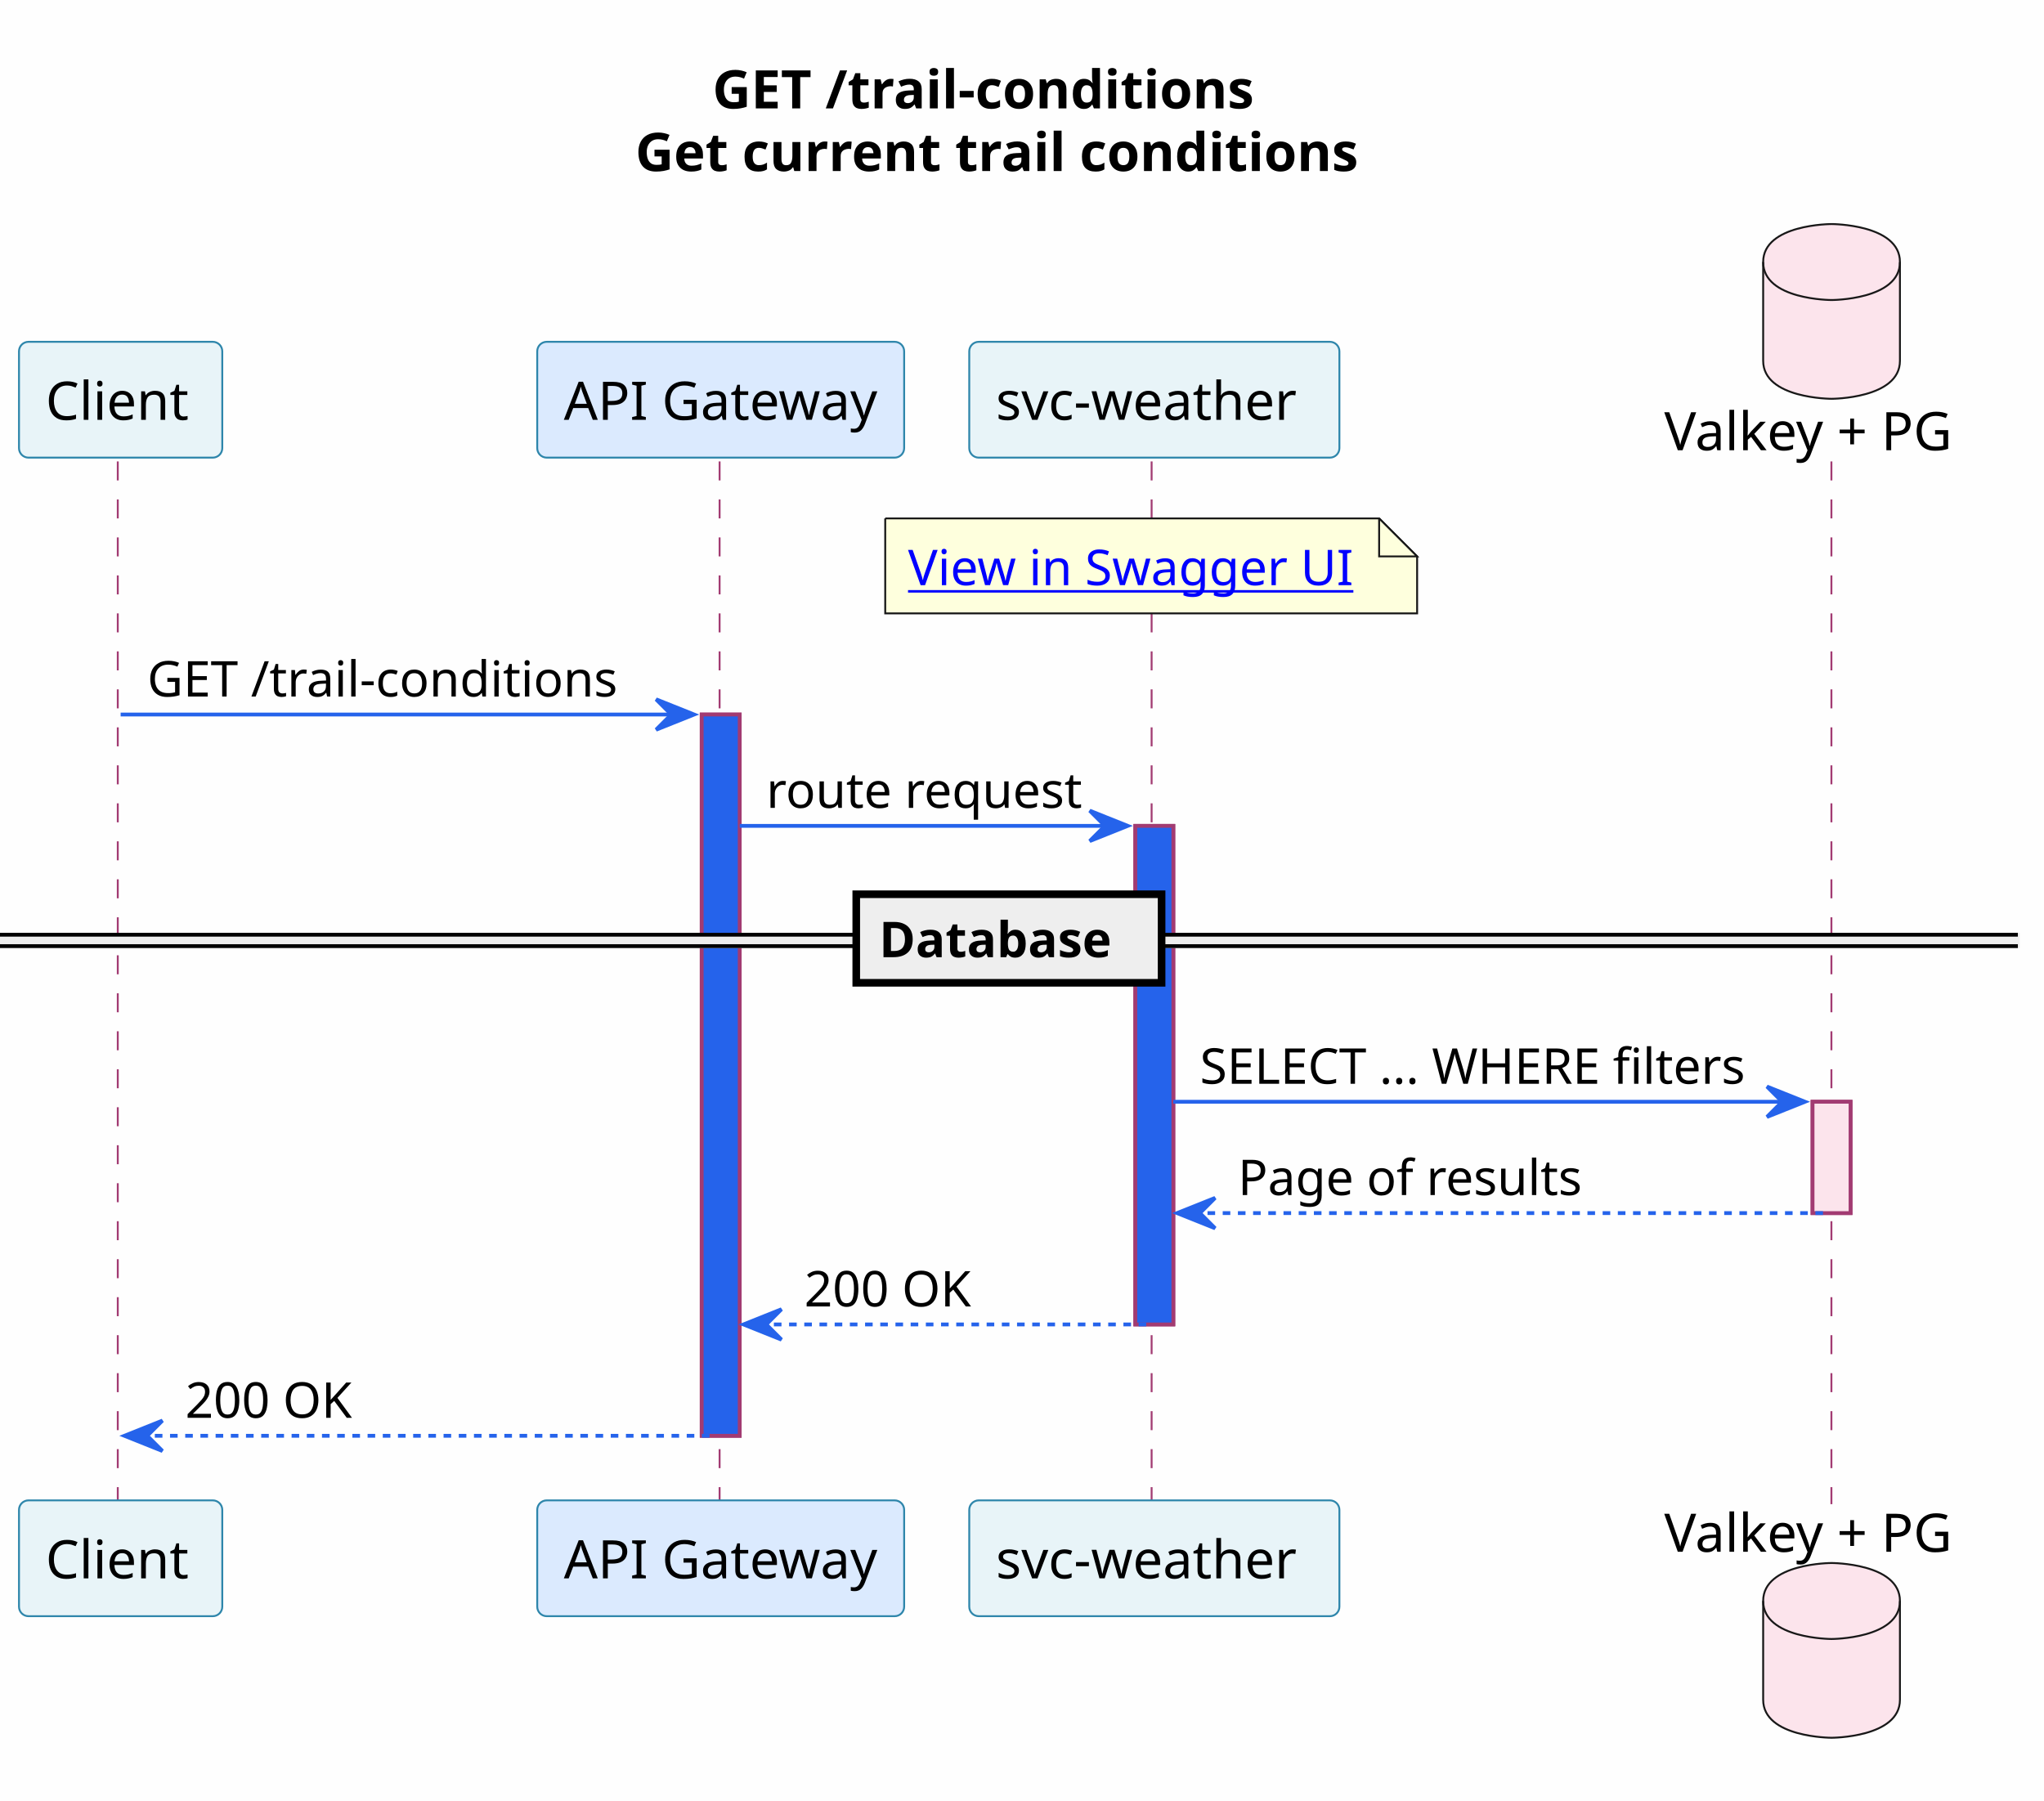
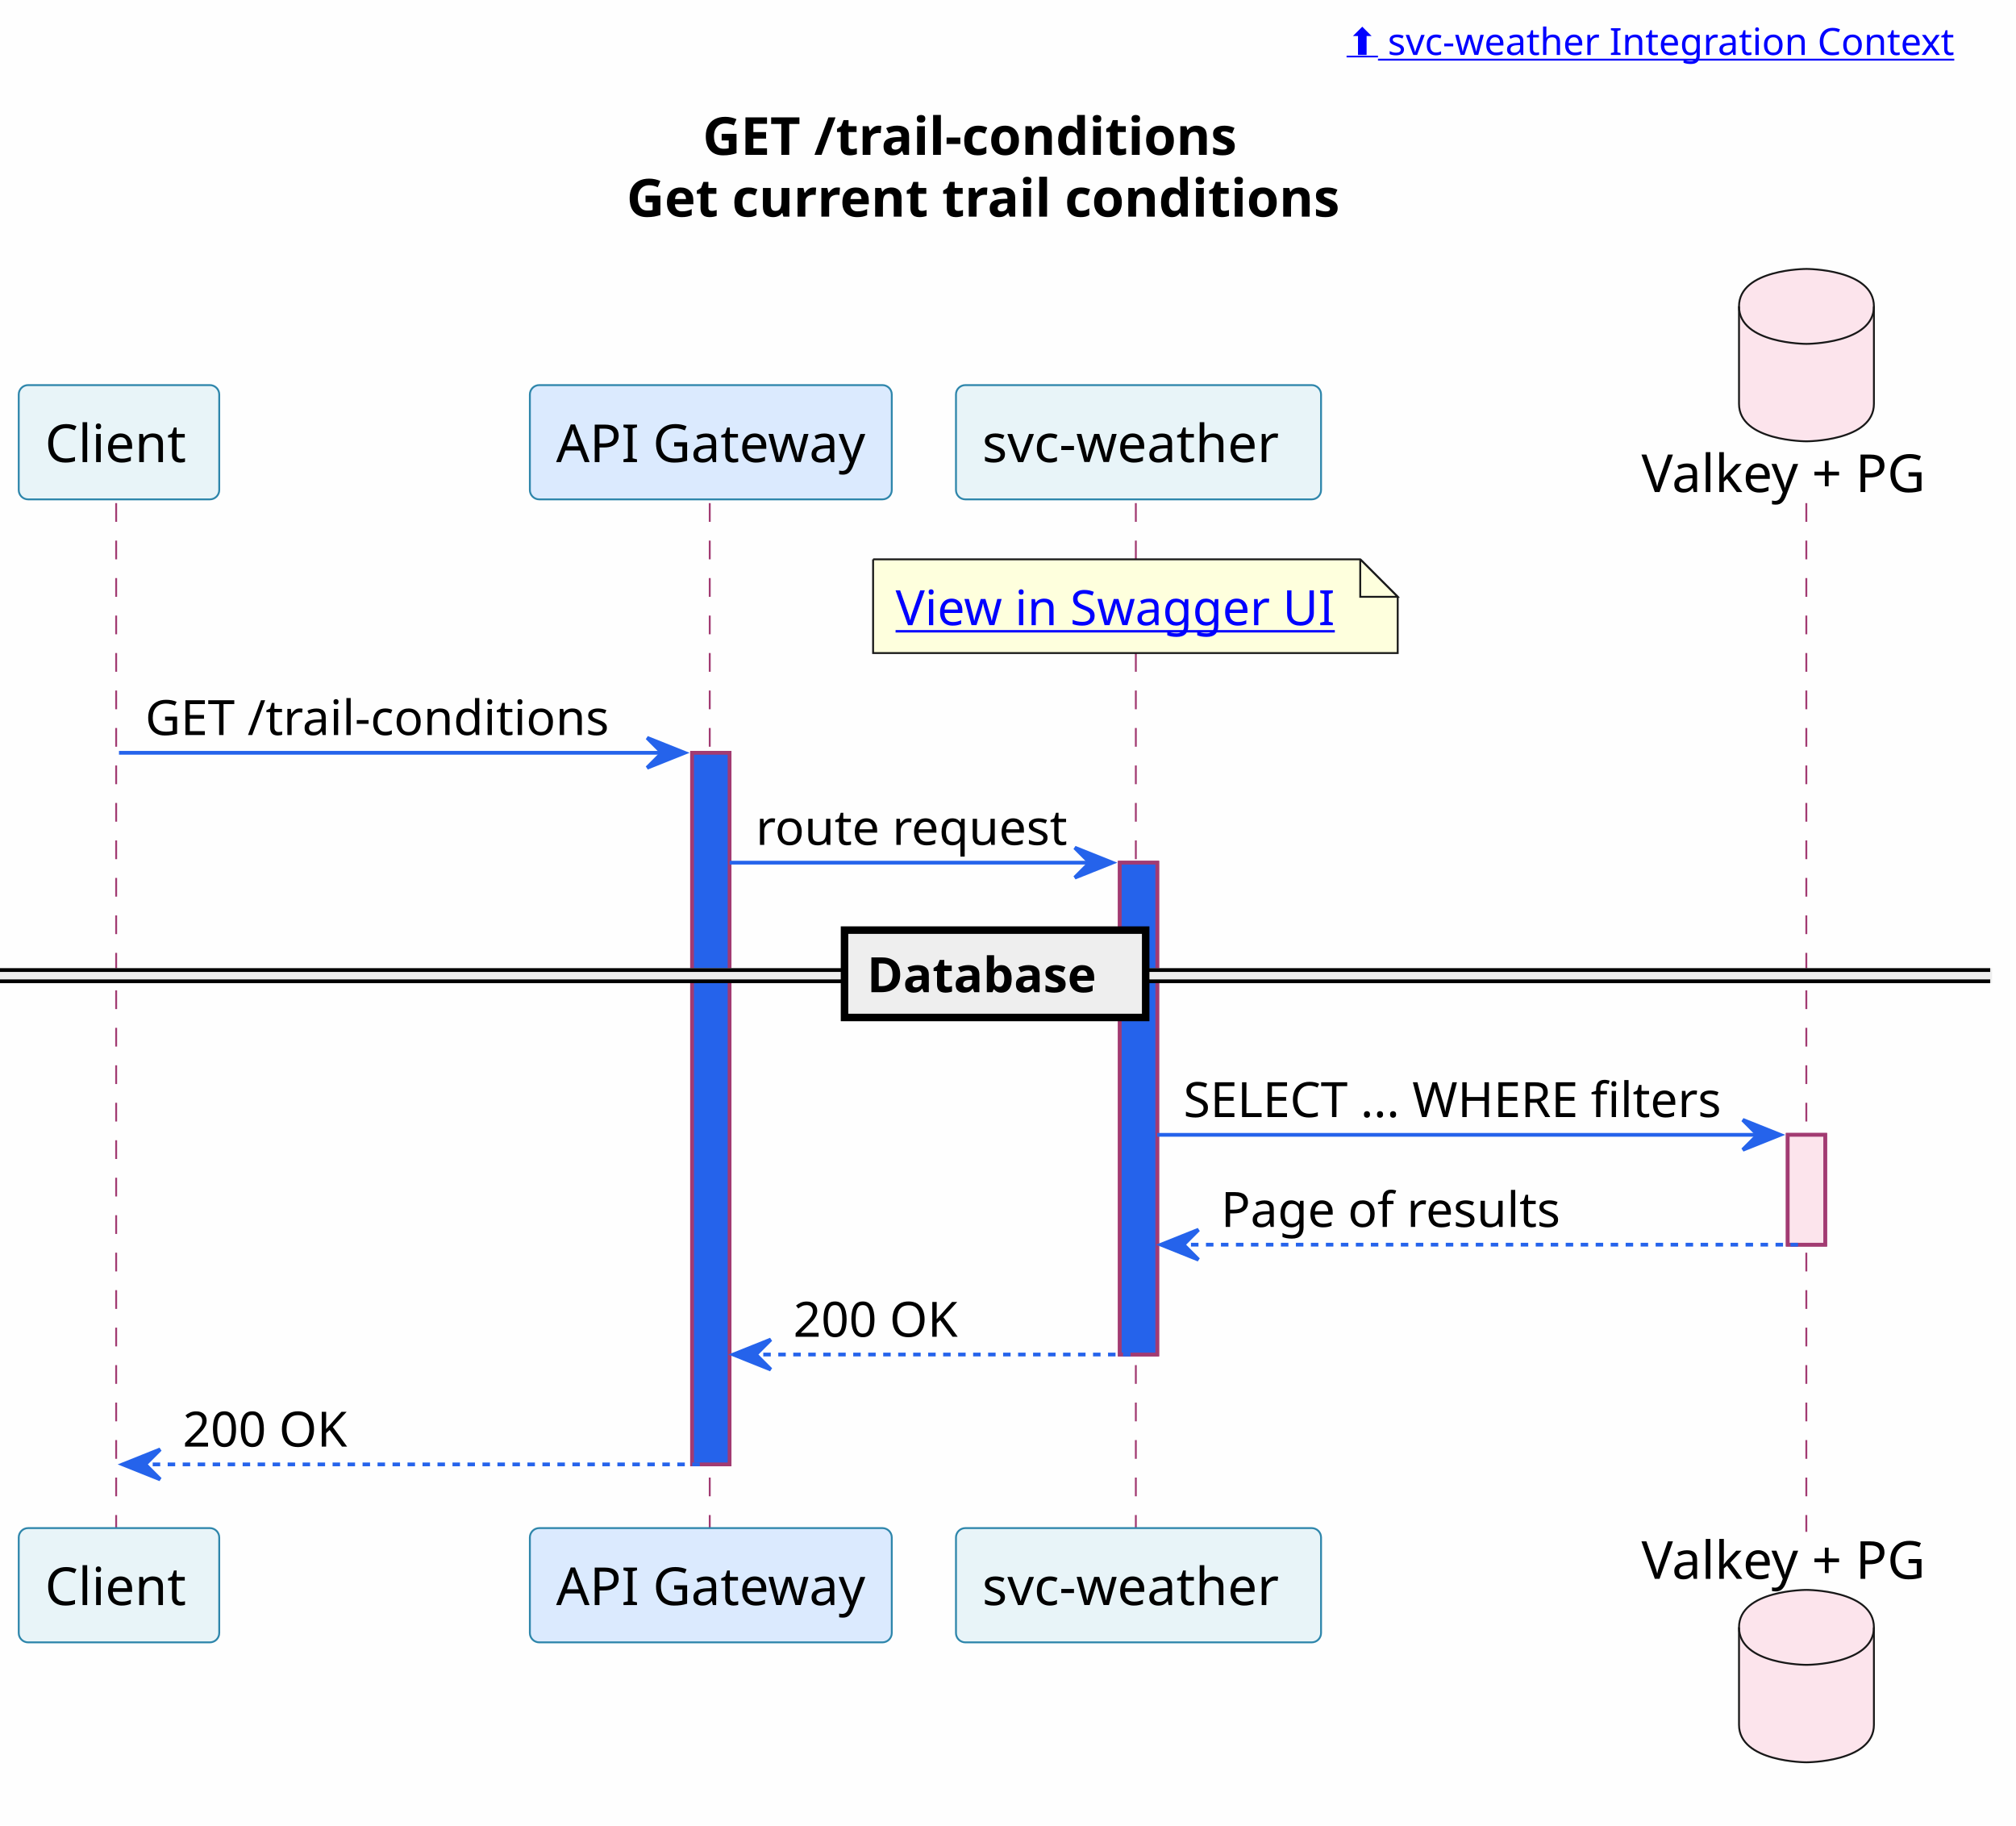
- <svg xmlns="http://www.w3.org/2000/svg" xmlns:xlink="http://www.w3.org/1999/xlink" contentStyleType="text/css" data-diagram-type="SEQUENCE" height="474px" preserveAspectRatio="none" style="width:538px;height:474px;background:#FEFEFE;" version="1.1" viewBox="0 0 538 474" width="538px" zoomAndPan="magnify">
+ <svg xmlns="http://www.w3.org/2000/svg" xmlns:xlink="http://www.w3.org/1999/xlink" contentStyleType="text/css" data-diagram-type="SEQUENCE" height="487px" preserveAspectRatio="none" style="width:538px;height:487px;background:#FEFEFE;" version="1.1" viewBox="0 0 538 487" width="538px" zoomAndPan="magnify">
  <defs />
  <g>
-     <rect fill="#FEFEFE" height="474" style="stroke:none;stroke-width:1;" width="538" x="0" y="0" />
-     <text fill="#000000" font-family="Segoe UI" font-size="14" font-weight="bold" lengthAdjust="spacing" textLength="155.046" x="187.536" y="28.535">GET /trail-conditions</text>
-     <text fill="#000000" font-family="Segoe UI" font-size="14" font-weight="bold" lengthAdjust="spacing" textLength="195.672" x="167.223" y="45.023">Get current trail conditions</text>
+     <rect fill="#FEFEFE" height="487" style="stroke:none;stroke-width:1;" width="538" x="0" y="0" />
+     <text fill="#000000" font-family="Segoe UI" font-size="14" font-weight="bold" lengthAdjust="spacing" textLength="155.046" x="187.536" y="41.312">GET /trail-conditions</text>
+     <text fill="#000000" font-family="Segoe UI" font-size="14" font-weight="bold" lengthAdjust="spacing" textLength="195.672" x="167.223" y="57.801">Get current trail conditions</text>
    <g>
-       <rect fill="#2563EB" height="189.863" style="stroke:#A23B72;stroke-width:1;" width="10" x="184.694" y="188.086" />
+       <rect fill="#2563EB" height="189.863" style="stroke:#A23B72;stroke-width:1;" width="10" x="184.694" y="200.863" />
    </g>
    <g>
-       <rect fill="#2563EB" height="131.242" style="stroke:#A23B72;stroke-width:1;" width="10" x="298.829" y="217.397" />
+       <rect fill="#2563EB" height="131.242" style="stroke:#A23B72;stroke-width:1;" width="10" x="298.829" y="230.174" />
    </g>
    <g>
-       <rect fill="#FCE4EC" height="29.311" style="stroke:#A23B72;stroke-width:1;" width="10" x="477.082" y="290.018" />
+       <rect fill="#FCE4EC" height="29.311" style="stroke:#A23B72;stroke-width:1;" width="10" x="477.082" y="302.795" />
    </g>
    <g>
-       <rect fill="#000000" fill-opacity="0" height="274.484" width="8" x="27.752" y="121.465" />
-       <line style="stroke:#A23B72;stroke-width:0.5;stroke-dasharray:5,5;" x1="31" x2="31" y1="121.465" y2="395.949" />
+       <rect fill="#000000" fill-opacity="0" height="274.484" width="8" x="27.752" y="134.242" />
+       <line style="stroke:#A23B72;stroke-width:0.5;stroke-dasharray:5,5;" x1="31" x2="31" y1="134.242" y2="408.727" />
    </g>
    <g>
-       <rect fill="#000000" fill-opacity="0" height="274.484" width="8" x="185.694" y="121.465" />
-       <line style="stroke:#A23B72;stroke-width:0.5;stroke-dasharray:5,5;" x1="189.405" x2="189.405" y1="121.465" y2="395.949" />
+       <rect fill="#000000" fill-opacity="0" height="274.484" width="8" x="185.694" y="134.242" />
+       <line style="stroke:#A23B72;stroke-width:0.5;stroke-dasharray:5,5;" x1="189.405" x2="189.405" y1="134.242" y2="408.727" />
    </g>
    <g>
-       <rect fill="#000000" fill-opacity="0" height="274.484" width="8" x="299.829" y="121.465" />
-       <line style="stroke:#A23B72;stroke-width:0.5;stroke-dasharray:5,5;" x1="303.116" x2="303.116" y1="121.465" y2="395.949" />
+       <rect fill="#000000" fill-opacity="0" height="274.484" width="8" x="299.829" y="134.242" />
+       <line style="stroke:#A23B72;stroke-width:0.5;stroke-dasharray:5,5;" x1="303.116" x2="303.116" y1="134.242" y2="408.727" />
    </g>
    <g>
-       <rect fill="#000000" fill-opacity="0" height="274.484" width="8" x="478.082" y="121.465" />
-       <line style="stroke:#A23B72;stroke-width:0.5;stroke-dasharray:5,5;" x1="482.045" x2="482.045" y1="121.465" y2="395.949" />
+       <rect fill="#000000" fill-opacity="0" height="274.484" width="8" x="478.082" y="134.242" />
+       <line style="stroke:#A23B72;stroke-width:0.5;stroke-dasharray:5,5;" x1="482.045" x2="482.045" y1="134.242" y2="408.727" />
    </g>
    <g class="participant participant-head" data-participant="Client">
-       <rect fill="#E8F4F8" height="30.488" rx="2.5" ry="2.5" style="stroke:#2E86AB;stroke-width:0.5;" width="53.505" x="5" y="89.977" />
-       <text fill="#000000" font-family="Segoe UI" font-size="14" lengthAdjust="spacing" textLength="39.505" x="12" y="110.512">Client</text>
+       <rect fill="#E8F4F8" height="30.488" rx="2.5" ry="2.5" style="stroke:#2E86AB;stroke-width:0.5;" width="53.505" x="5" y="102.754" />
+       <text fill="#000000" font-family="Segoe UI" font-size="14" lengthAdjust="spacing" textLength="39.505" x="12" y="123.289">Client</text>
    </g>
    <g class="participant participant-tail" data-participant="Client">
-       <rect fill="#E8F4F8" height="30.488" rx="2.5" ry="2.5" style="stroke:#2E86AB;stroke-width:0.5;" width="53.505" x="5" y="394.949" />
-       <text fill="#000000" font-family="Segoe UI" font-size="14" lengthAdjust="spacing" textLength="39.505" x="12" y="415.484">Client</text>
+       <rect fill="#E8F4F8" height="30.488" rx="2.5" ry="2.5" style="stroke:#2E86AB;stroke-width:0.5;" width="53.505" x="5" y="407.727" />
+       <text fill="#000000" font-family="Segoe UI" font-size="14" lengthAdjust="spacing" textLength="39.505" x="12" y="428.262">Client</text>
    </g>
    <g class="participant participant-head" data-participant="GW">
-       <rect fill="#DBEAFE" height="30.488" rx="2.5" ry="2.5" style="stroke:#2E86AB;stroke-width:0.5;" width="96.578" x="141.405" y="89.977" />
-       <text fill="#000000" font-family="Segoe UI" font-size="14" lengthAdjust="spacing" textLength="82.578" x="148.405" y="110.512">API Gateway</text>
+       <rect fill="#DBEAFE" height="30.488" rx="2.5" ry="2.5" style="stroke:#2E86AB;stroke-width:0.5;" width="96.578" x="141.405" y="102.754" />
+       <text fill="#000000" font-family="Segoe UI" font-size="14" lengthAdjust="spacing" textLength="82.578" x="148.405" y="123.289">API Gateway</text>
    </g>
    <g class="participant participant-tail" data-participant="GW">
-       <rect fill="#DBEAFE" height="30.488" rx="2.5" ry="2.5" style="stroke:#2E86AB;stroke-width:0.5;" width="96.578" x="141.405" y="394.949" />
-       <text fill="#000000" font-family="Segoe UI" font-size="14" lengthAdjust="spacing" textLength="82.578" x="148.405" y="415.484">API Gateway</text>
+       <rect fill="#DBEAFE" height="30.488" rx="2.5" ry="2.5" style="stroke:#2E86AB;stroke-width:0.5;" width="96.578" x="141.405" y="407.727" />
+       <text fill="#000000" font-family="Segoe UI" font-size="14" lengthAdjust="spacing" textLength="82.578" x="148.405" y="428.262">API Gateway</text>
    </g>
    <g class="participant participant-head" data-participant="Svc">
      <a href="/microservices/svc-weather/" target="_top" title="/microservices/svc-weather/" xlink:actuate="onRequest" xlink:href="/microservices/svc-weather/" xlink:show="new" xlink:title="/microservices/svc-weather/" xlink:type="simple">
-         <rect fill="#E8F4F8" height="30.488" rx="2.5" ry="2.5" style="stroke:#2E86AB;stroke-width:0.5;" width="97.426" x="255.116" y="89.977" />
-         <text fill="#000000" font-family="Segoe UI" font-size="14" lengthAdjust="spacing" textLength="83.426" x="262.116" y="110.512">svc-weather</text>
+         <rect fill="#E8F4F8" height="30.488" rx="2.5" ry="2.5" style="stroke:#2E86AB;stroke-width:0.5;" width="97.426" x="255.116" y="102.754" />
+         <text fill="#000000" font-family="Segoe UI" font-size="14" lengthAdjust="spacing" textLength="83.426" x="262.116" y="123.289">svc-weather</text>
      </a>
    </g>
    <g class="participant participant-tail" data-participant="Svc">
      <a href="/microservices/svc-weather/" target="_top" title="/microservices/svc-weather/" xlink:actuate="onRequest" xlink:href="/microservices/svc-weather/" xlink:show="new" xlink:title="/microservices/svc-weather/" xlink:type="simple">
-         <rect fill="#E8F4F8" height="30.488" rx="2.5" ry="2.5" style="stroke:#2E86AB;stroke-width:0.5;" width="97.426" x="255.116" y="394.949" />
-         <text fill="#000000" font-family="Segoe UI" font-size="14" lengthAdjust="spacing" textLength="83.426" x="262.116" y="415.484">svc-weather</text>
+         <rect fill="#E8F4F8" height="30.488" rx="2.5" ry="2.5" style="stroke:#2E86AB;stroke-width:0.5;" width="97.426" x="255.116" y="407.727" />
+         <text fill="#000000" font-family="Segoe UI" font-size="14" lengthAdjust="spacing" textLength="83.426" x="262.116" y="428.262">svc-weather</text>
      </a>
    </g>
    <g class="participant participant-head" data-participant="DB">
-       <text fill="#000000" font-family="Segoe UI" font-size="14" lengthAdjust="spacing" textLength="82.072" x="438.045" y="118.512">Valkey + PG</text>
-       <path d="M464.082,68.977 C464.082,58.977 482.082,58.977 482.082,58.977 C482.082,58.977 500.082,58.977 500.082,68.977 L500.082,94.977 C500.082,104.977 482.082,104.977 482.082,104.977 C482.082,104.977 464.082,104.977 464.082,94.977 L464.082,68.977" fill="#FCE4EC" style="stroke:#181818;stroke-width:0.5;" />
-       <path d="M464.082,68.977 C464.082,78.977 482.082,78.977 482.082,78.977 C482.082,78.977 500.082,78.977 500.082,68.977" fill="none" style="stroke:#181818;stroke-width:0.5;" />
+       <text fill="#000000" font-family="Segoe UI" font-size="14" lengthAdjust="spacing" textLength="82.072" x="438.045" y="131.289">Valkey + PG</text>
+       <path d="M464.082,81.754 C464.082,71.754 482.082,71.754 482.082,71.754 C482.082,71.754 500.082,71.754 500.082,81.754 L500.082,107.754 C500.082,117.754 482.082,117.754 482.082,117.754 C482.082,117.754 464.082,117.754 464.082,107.754 L464.082,81.754" fill="#FCE4EC" style="stroke:#181818;stroke-width:0.5;" />
+       <path d="M464.082,81.754 C464.082,91.754 482.082,91.754 482.082,91.754 C482.082,91.754 500.082,91.754 500.082,81.754" fill="none" style="stroke:#181818;stroke-width:0.5;" />
    </g>
    <g class="participant participant-tail" data-participant="DB">
-       <text fill="#000000" font-family="Segoe UI" font-size="14" lengthAdjust="spacing" textLength="82.072" x="438.045" y="408.484">Valkey + PG</text>
-       <path d="M464.082,421.438 C464.082,411.438 482.082,411.438 482.082,411.438 C482.082,411.438 500.082,411.438 500.082,421.438 L500.082,447.438 C500.082,457.438 482.082,457.438 482.082,457.438 C482.082,457.438 464.082,457.438 464.082,447.438 L464.082,421.438" fill="#FCE4EC" style="stroke:#181818;stroke-width:0.5;" />
-       <path d="M464.082,421.438 C464.082,431.438 482.082,431.438 482.082,431.438 C482.082,431.438 500.082,431.438 500.082,421.438" fill="none" style="stroke:#181818;stroke-width:0.5;" />
+       <text fill="#000000" font-family="Segoe UI" font-size="14" lengthAdjust="spacing" textLength="82.072" x="438.045" y="421.262">Valkey + PG</text>
+       <path d="M464.082,434.215 C464.082,424.215 482.082,424.215 482.082,424.215 C482.082,424.215 500.082,424.215 500.082,434.215 L500.082,460.215 C500.082,470.215 482.082,470.215 482.082,470.215 C482.082,470.215 464.082,470.215 464.082,460.215 L464.082,434.215" fill="#FCE4EC" style="stroke:#181818;stroke-width:0.5;" />
+       <path d="M464.082,434.215 C464.082,444.215 482.082,444.215 482.082,444.215 C482.082,444.215 500.082,444.215 500.082,434.215" fill="none" style="stroke:#181818;stroke-width:0.5;" />
    </g>
    <g>
-       <rect fill="#2563EB" height="189.863" style="stroke:#A23B72;stroke-width:1;" width="10" x="184.694" y="188.086" />
+       <rect fill="#2563EB" height="189.863" style="stroke:#A23B72;stroke-width:1;" width="10" x="184.694" y="200.863" />
    </g>
    <g>
-       <rect fill="#2563EB" height="131.242" style="stroke:#A23B72;stroke-width:1;" width="10" x="298.829" y="217.397" />
+       <rect fill="#2563EB" height="131.242" style="stroke:#A23B72;stroke-width:1;" width="10" x="298.829" y="230.174" />
    </g>
    <g>
-       <rect fill="#FCE4EC" height="29.311" style="stroke:#A23B72;stroke-width:1;" width="10" x="477.082" y="290.018" />
+       <rect fill="#FCE4EC" height="29.311" style="stroke:#A23B72;stroke-width:1;" width="10" x="477.082" y="302.795" />
    </g>
-     <path d="M233,136.465 L233,161.465 L373,161.465 L373,146.465 L363,136.465 L233,136.465" fill="#FEFFDD" style="stroke:#181818;stroke-width:0.5;" />
-     <path d="M363,136.465 L363,146.465 L373,146.465 L363,136.465" fill="#FEFFDD" style="stroke:#181818;stroke-width:0.5;" />
+     <path d="M233,149.242 L233,174.242 L373,174.242 L373,159.242 L363,149.242 L233,149.242" fill="#FEFFDD" style="stroke:#181818;stroke-width:0.5;" />
+     <path d="M363,149.242 L363,159.242 L373,159.242 L363,149.242" fill="#FEFFDD" style="stroke:#181818;stroke-width:0.5;" />
    <a href="/services/api/svc-weather.html#/Trail%20Conditions/getTrailConditions" target="_top" title="/services/api/svc-weather.html#/Trail%20Conditions/getTrailConditions" xlink:actuate="onRequest" xlink:href="/services/api/svc-weather.html#/Trail%20Conditions/getTrailConditions" xlink:show="new" xlink:title="/services/api/svc-weather.html#/Trail%20Conditions/getTrailConditions" xlink:type="simple">
-       <text fill="#0000FF" font-family="Segoe UI" font-size="13" lengthAdjust="spacing" text-decoration="underline" textLength="119.406" x="239" y="154.033">View in Swagger UI</text>
+       <text fill="#0000FF" font-family="Segoe UI" font-size="13" lengthAdjust="spacing" text-decoration="underline" textLength="119.406" x="239" y="166.81">View in Swagger UI</text>
    </a>
    <g class="message" data-participant-1="Client" data-participant-2="GW">
-       <polygon fill="#2563EB" points="172.694,184.086,182.694,188.086,172.694,192.086,176.694,188.086" style="stroke:#2563EB;stroke-width:1;" />
-       <line style="stroke:#2563EB;stroke-width:1;" x1="31.752" x2="178.694" y1="188.086" y2="188.086" />
-       <text fill="#000000" font-family="Segoe UI" font-size="13" lengthAdjust="spacing" textLength="133.942" x="38.752" y="183.344">GET /trail-conditions</text>
+       <polygon fill="#2563EB" points="172.694,196.863,182.694,200.863,172.694,204.863,176.694,200.863" style="stroke:#2563EB;stroke-width:1;" />
+       <line style="stroke:#2563EB;stroke-width:1;" x1="31.752" x2="178.694" y1="200.863" y2="200.863" />
+       <text fill="#000000" font-family="Segoe UI" font-size="13" lengthAdjust="spacing" textLength="133.942" x="38.752" y="196.121">GET /trail-conditions</text>
    </g>
    <g class="message" data-participant-1="GW" data-participant-2="Svc">
-       <polygon fill="#2563EB" points="286.829,213.397,296.829,217.397,286.829,221.397,290.829,217.397" style="stroke:#2563EB;stroke-width:1;" />
-       <line style="stroke:#2563EB;stroke-width:1;" x1="194.694" x2="292.829" y1="217.397" y2="217.397" />
-       <text fill="#000000" font-family="Segoe UI" font-size="13" lengthAdjust="spacing" textLength="85.135" x="201.694" y="212.654">route request</text>
+       <polygon fill="#2563EB" points="286.829,226.174,296.829,230.174,286.829,234.174,290.829,230.174" style="stroke:#2563EB;stroke-width:1;" />
+       <line style="stroke:#2563EB;stroke-width:1;" x1="194.694" x2="292.829" y1="230.174" y2="230.174" />
+       <text fill="#000000" font-family="Segoe UI" font-size="13" lengthAdjust="spacing" textLength="85.135" x="201.694" y="225.432">route request</text>
    </g>
-     <rect fill="#EEEEEE" height="3" style="stroke:#EEEEEE;stroke-width:1;" width="531.118" x="0" y="246.052" />
-     <line style="stroke:#000000;stroke-width:1;" x1="0" x2="531.118" y1="246.052" y2="246.052" />
-     <line style="stroke:#000000;stroke-width:1;" x1="0" x2="531.118" y1="249.052" y2="249.052" />
-     <rect fill="#EEEEEE" height="23.311" style="stroke:#000000;stroke-width:2;" width="80.371" x="225.373" y="235.397" />
-     <text fill="#000000" font-family="Segoe UI" font-size="13" font-weight="bold" lengthAdjust="spacing" textLength="62.086" x="231.373" y="251.965">Database</text>
+     <rect fill="#EEEEEE" height="3" style="stroke:#EEEEEE;stroke-width:1;" width="531.118" x="0" y="258.829" />
+     <line style="stroke:#000000;stroke-width:1;" x1="0" x2="531.118" y1="258.829" y2="258.829" />
+     <line style="stroke:#000000;stroke-width:1;" x1="0" x2="531.118" y1="261.829" y2="261.829" />
+     <rect fill="#EEEEEE" height="23.311" style="stroke:#000000;stroke-width:2;" width="80.371" x="225.373" y="248.174" />
+     <text fill="#000000" font-family="Segoe UI" font-size="13" font-weight="bold" lengthAdjust="spacing" textLength="62.086" x="231.373" y="264.742">Database</text>
    <g class="message" data-participant-1="Svc" data-participant-2="DB">
-       <polygon fill="#2563EB" points="465.082,286.018,475.082,290.018,465.082,294.018,469.082,290.018" style="stroke:#2563EB;stroke-width:1;" />
-       <line style="stroke:#2563EB;stroke-width:1;" x1="308.829" x2="471.082" y1="290.018" y2="290.018" />
-       <text fill="#000000" font-family="Segoe UI" font-size="13" lengthAdjust="spacing" textLength="149.252" x="315.829" y="285.275">SELECT ... WHERE filters</text>
+       <polygon fill="#2563EB" points="465.082,298.795,475.082,302.795,465.082,306.795,469.082,302.795" style="stroke:#2563EB;stroke-width:1;" />
+       <line style="stroke:#2563EB;stroke-width:1;" x1="308.829" x2="471.082" y1="302.795" y2="302.795" />
+       <text fill="#000000" font-family="Segoe UI" font-size="13" lengthAdjust="spacing" textLength="149.252" x="315.829" y="298.053">SELECT ... WHERE filters</text>
    </g>
    <g class="message" data-participant-1="DB" data-participant-2="Svc">
-       <polygon fill="#2563EB" points="319.829,315.328,309.829,319.328,319.829,323.328,315.829,319.328" style="stroke:#2563EB;stroke-width:1;" />
-       <line style="stroke:#2563EB;stroke-width:1;stroke-dasharray:2,2;" x1="313.829" x2="481.082" y1="319.328" y2="319.328" />
-       <text fill="#000000" font-family="Segoe UI" font-size="13" lengthAdjust="spacing" textLength="93.209" x="325.829" y="314.586">Page of results</text>
+       <polygon fill="#2563EB" points="319.829,328.106,309.829,332.106,319.829,336.106,315.829,332.106" style="stroke:#2563EB;stroke-width:1;" />
+       <line style="stroke:#2563EB;stroke-width:1;stroke-dasharray:2,2;" x1="313.829" x2="481.082" y1="332.106" y2="332.106" />
+       <text fill="#000000" font-family="Segoe UI" font-size="13" lengthAdjust="spacing" textLength="93.209" x="325.829" y="327.363">Page of results</text>
    </g>
    <g class="message" data-participant-1="Svc" data-participant-2="GW">
-       <polygon fill="#2563EB" points="205.694,344.639,195.694,348.639,205.694,352.639,201.694,348.639" style="stroke:#2563EB;stroke-width:1;" />
-       <line style="stroke:#2563EB;stroke-width:1;stroke-dasharray:2,2;" x1="199.694" x2="302.829" y1="348.639" y2="348.639" />
-       <text fill="#000000" font-family="Segoe UI" font-size="13" lengthAdjust="spacing" textLength="47.36" x="211.694" y="343.897">200 OK</text>
+       <polygon fill="#2563EB" points="205.694,357.416,195.694,361.416,205.694,365.416,201.694,361.416" style="stroke:#2563EB;stroke-width:1;" />
+       <line style="stroke:#2563EB;stroke-width:1;stroke-dasharray:2,2;" x1="199.694" x2="302.829" y1="361.416" y2="361.416" />
+       <text fill="#000000" font-family="Segoe UI" font-size="13" lengthAdjust="spacing" textLength="47.36" x="211.694" y="356.674">200 OK</text>
    </g>
    <g class="message" data-participant-1="GW" data-participant-2="Client">
-       <polygon fill="#2563EB" points="42.752,373.949,32.752,377.949,42.752,381.949,38.752,377.949" style="stroke:#2563EB;stroke-width:1;" />
-       <line style="stroke:#2563EB;stroke-width:1;stroke-dasharray:2,2;" x1="36.752" x2="188.694" y1="377.949" y2="377.949" />
-       <text fill="#000000" font-family="Segoe UI" font-size="13" lengthAdjust="spacing" textLength="47.36" x="48.752" y="373.207">200 OK</text>
+       <polygon fill="#2563EB" points="42.752,386.727,32.752,390.727,42.752,394.727,38.752,390.727" style="stroke:#2563EB;stroke-width:1;" />
+       <line style="stroke:#2563EB;stroke-width:1;stroke-dasharray:2,2;" x1="36.752" x2="188.694" y1="390.727" y2="390.727" />
+       <text fill="#000000" font-family="Segoe UI" font-size="13" lengthAdjust="spacing" textLength="47.36" x="48.752" y="385.984">200 OK</text>
    </g>
+     <a href="/microservices/svc-weather/#integration-context" target="_top" title="/microservices/svc-weather/#integration-context" xlink:actuate="onRequest" xlink:href="/microservices/svc-weather/#integration-context" xlink:show="new" xlink:title="/microservices/svc-weather/#integration-context" xlink:type="simple">
+       <text fill="#0000FF" font-family="Segoe UI" font-size="10" lengthAdjust="spacing" text-decoration="underline" textLength="170.762" x="359.356" y="14.668">⬆ svc-weather Integration Context</text>
+     </a>
  </g>
</svg>
